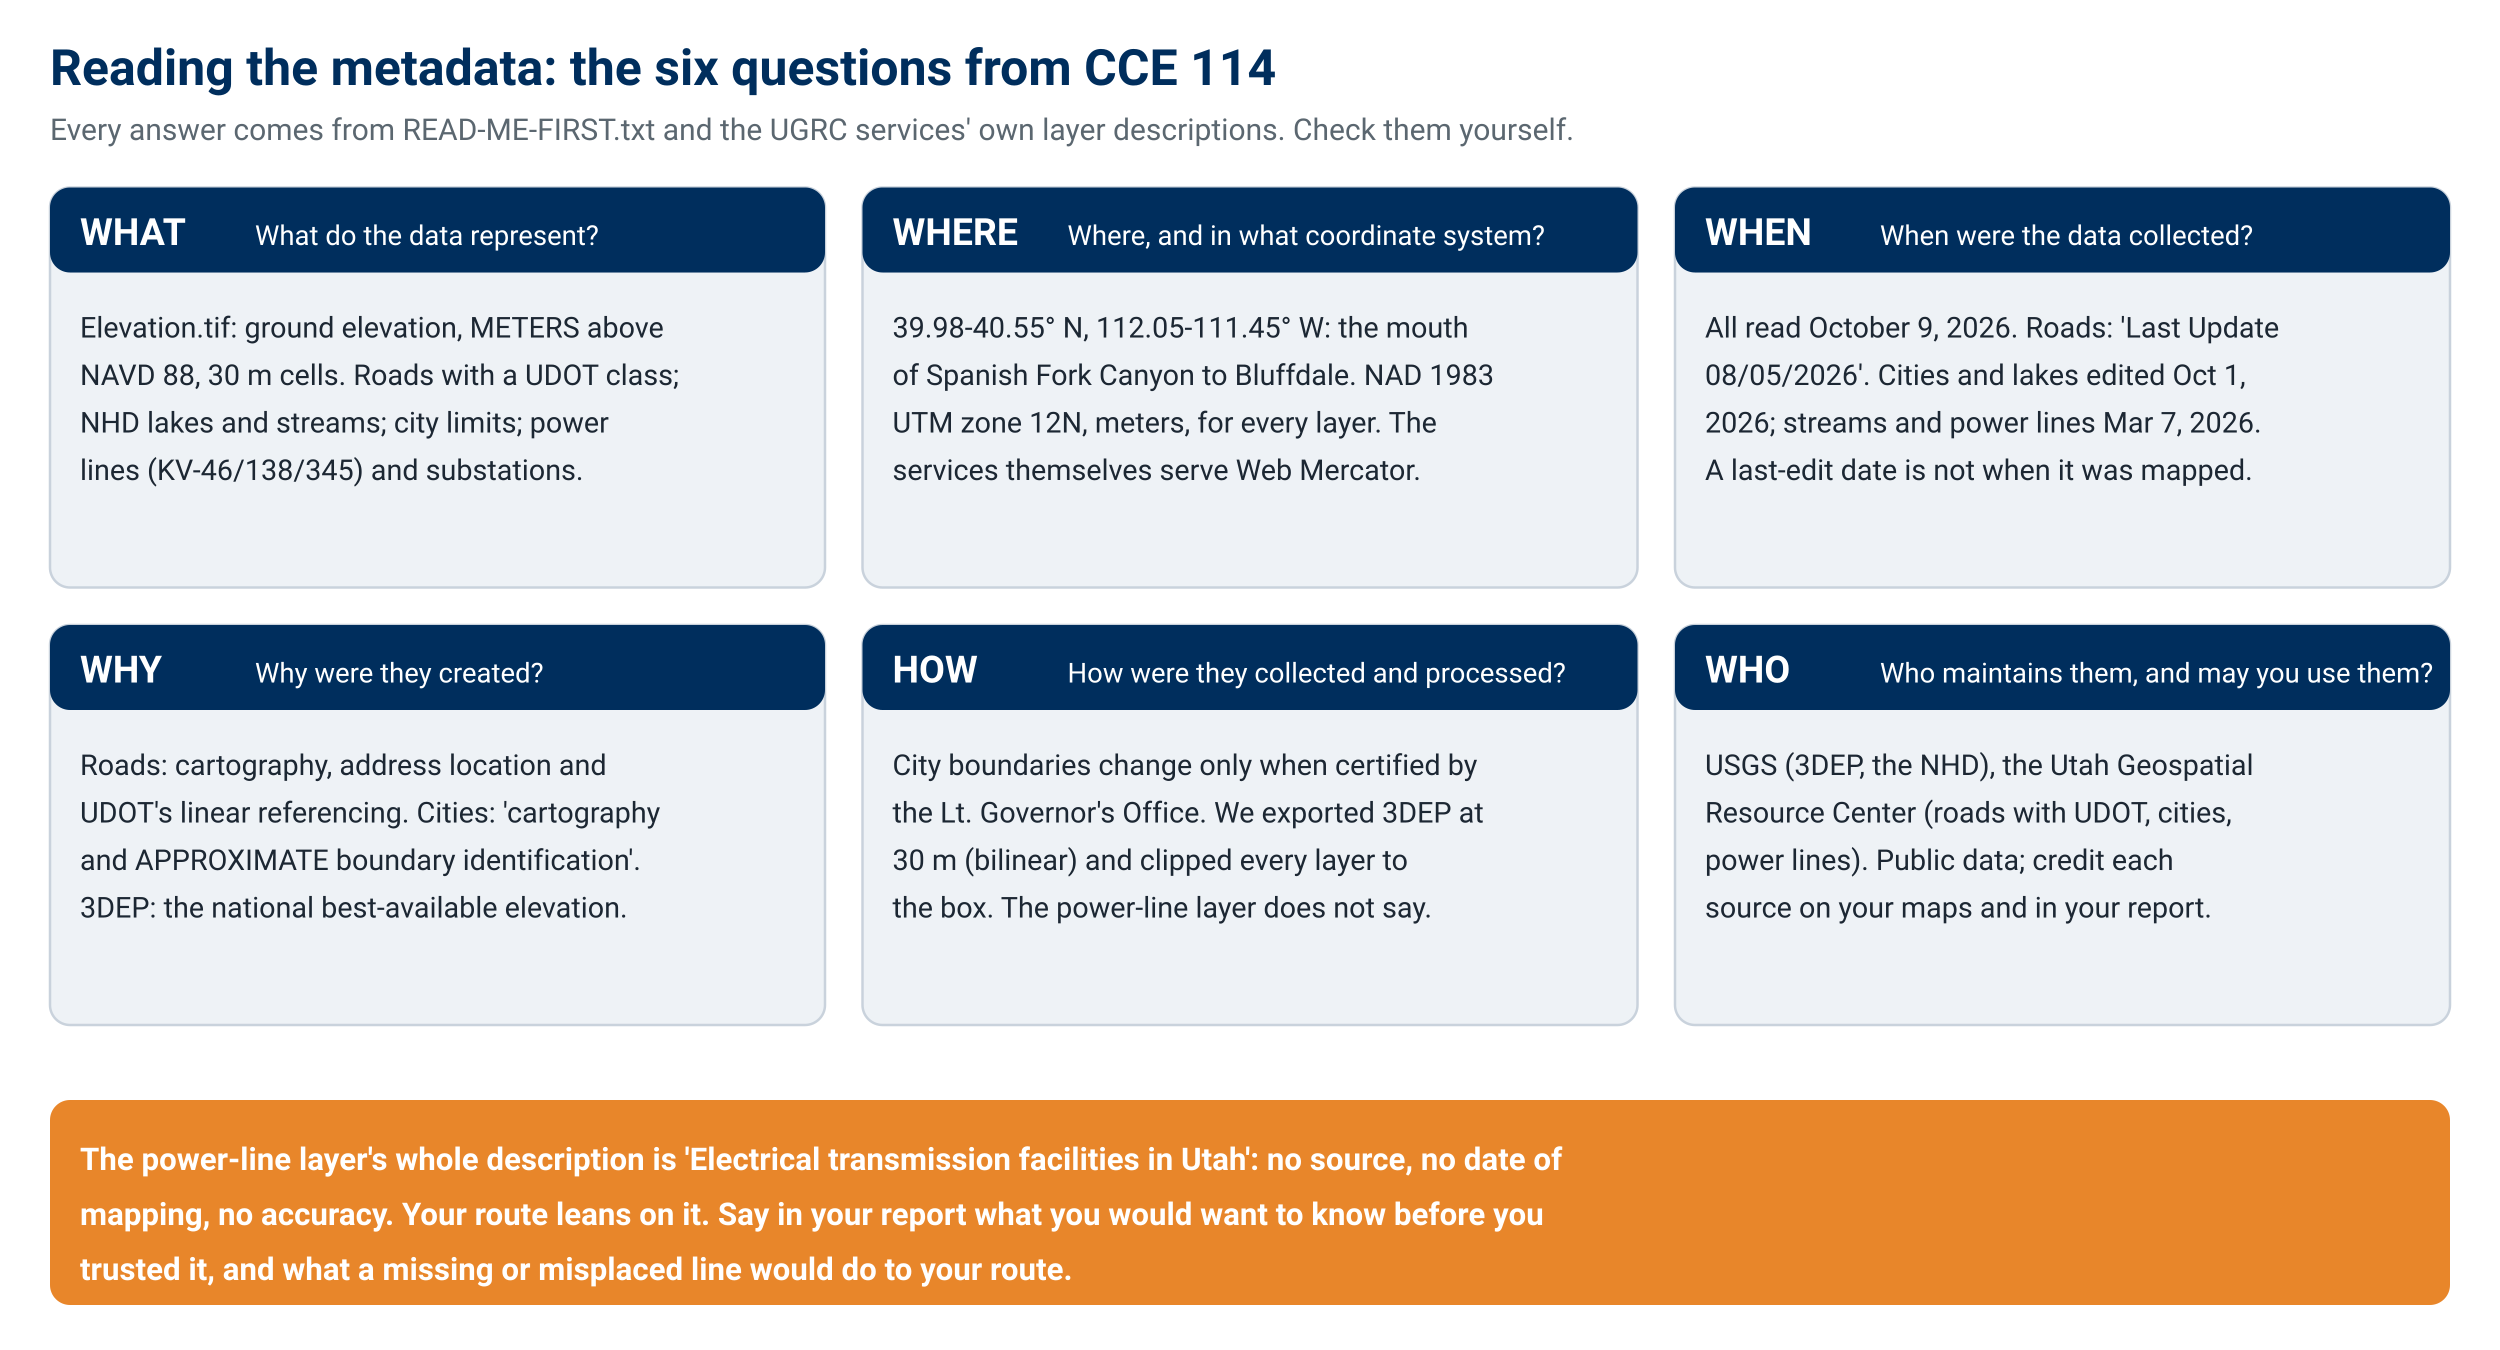
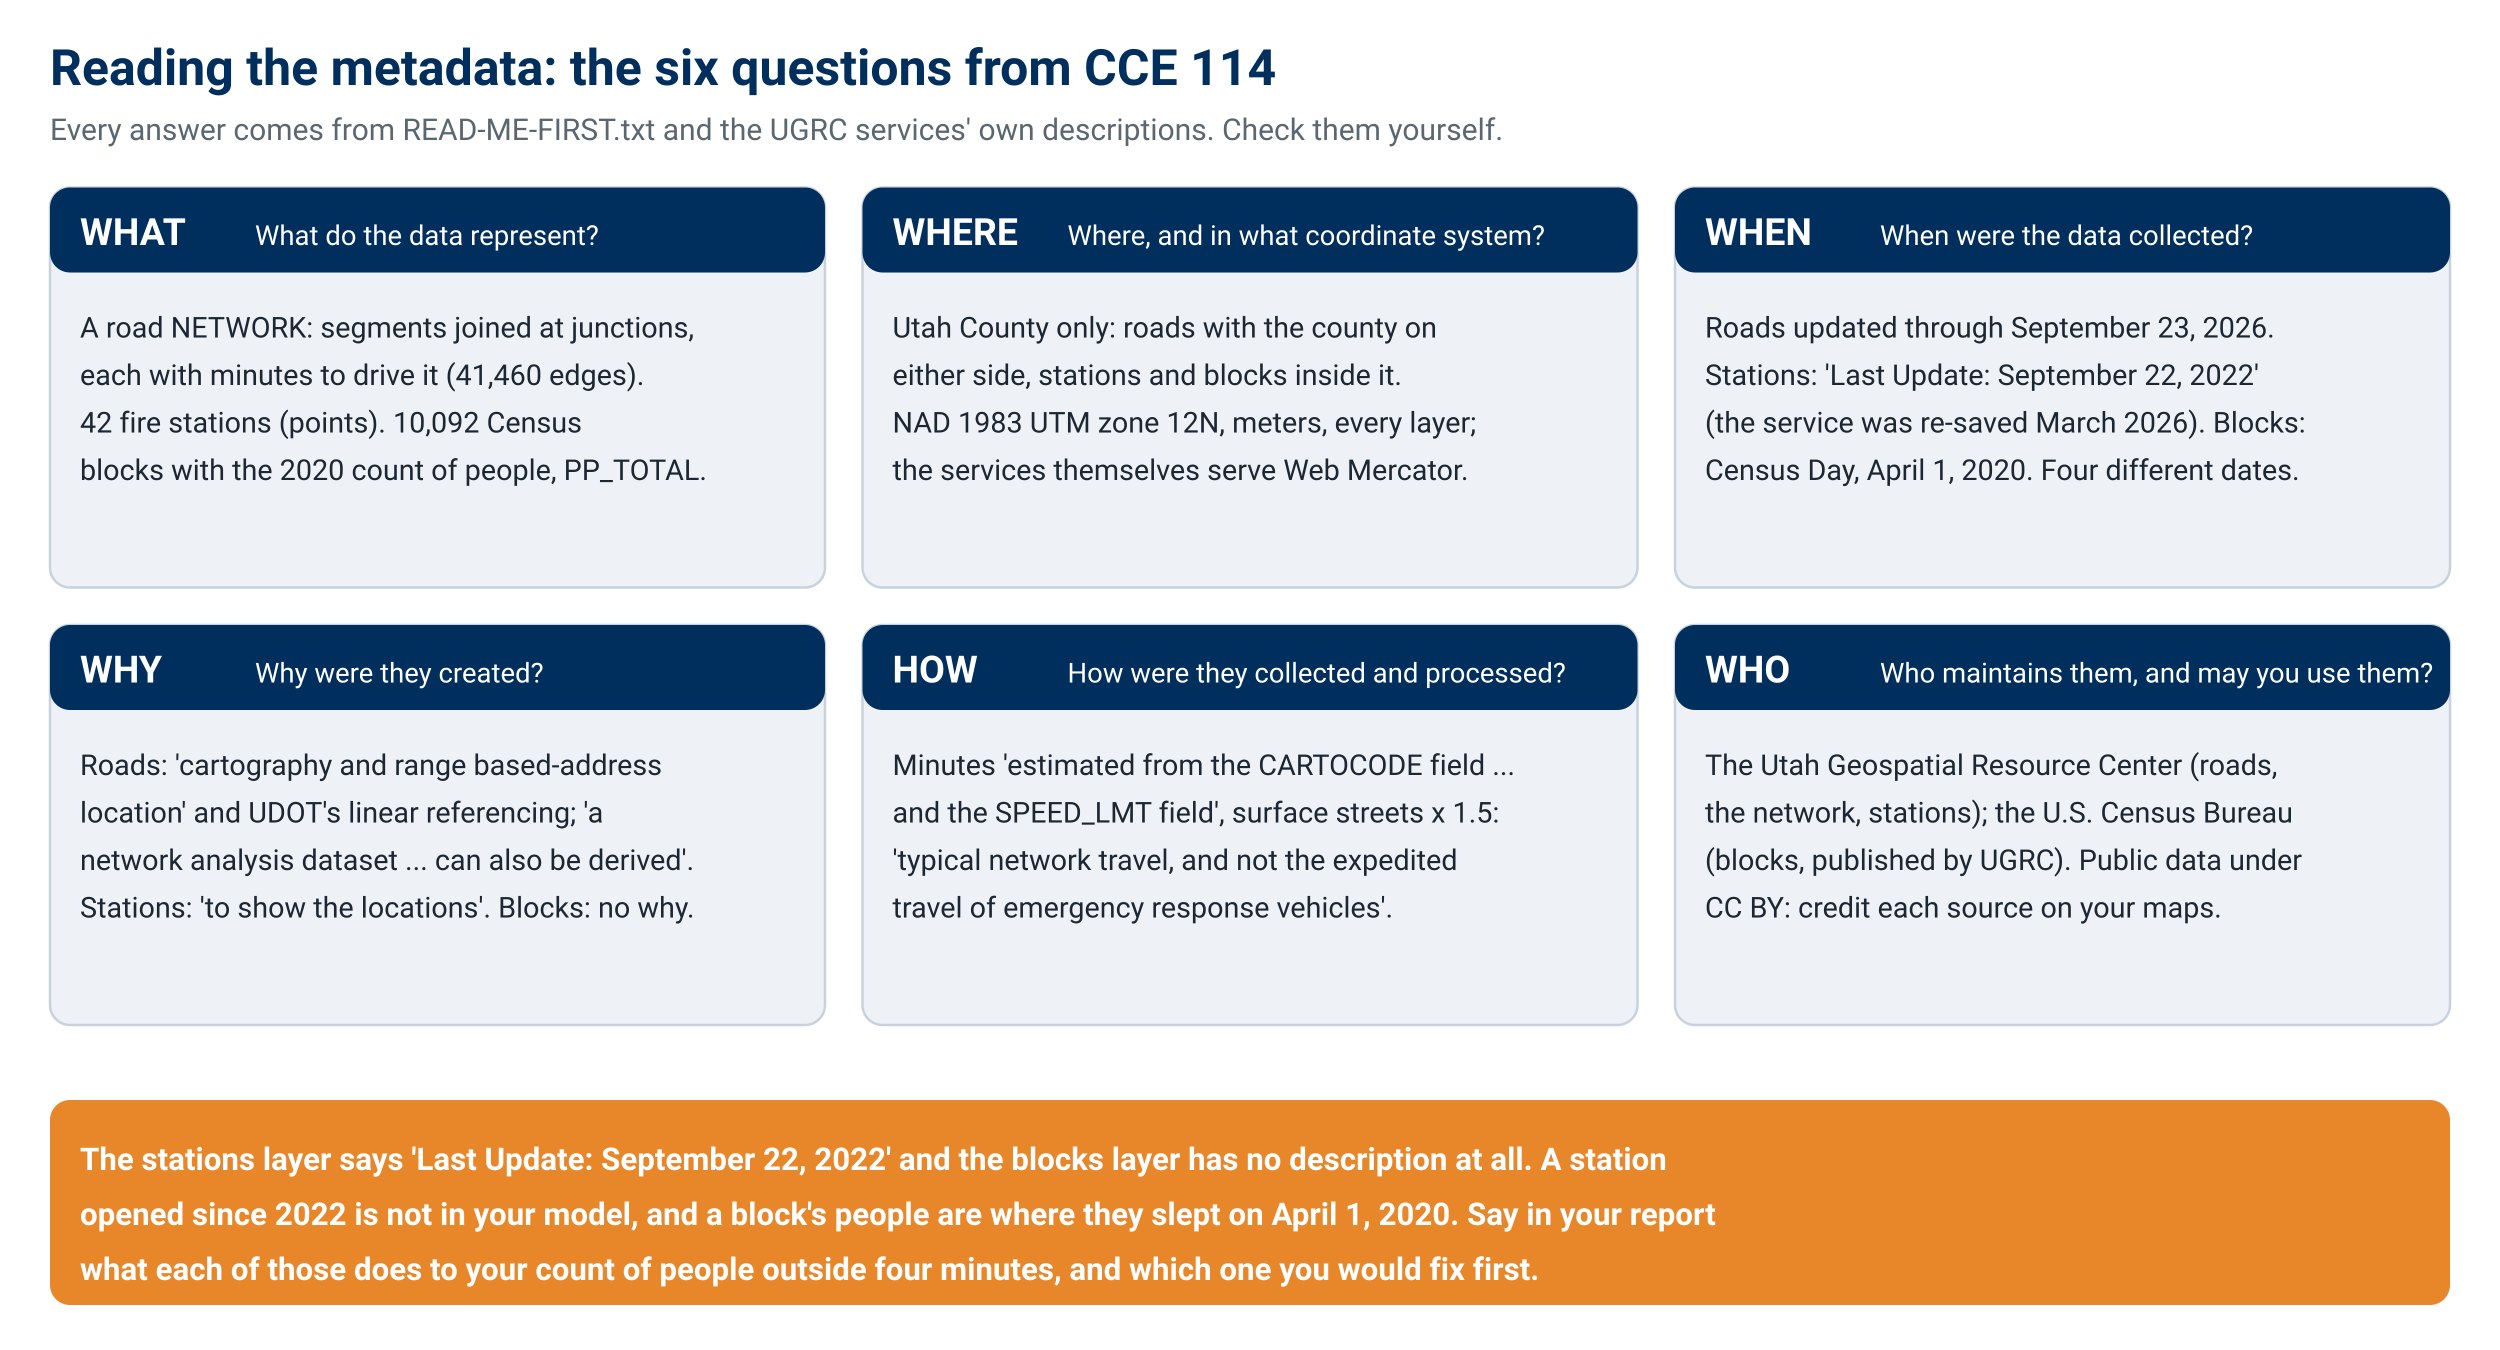
<svg xmlns="http://www.w3.org/2000/svg" viewBox="0 0 1000 540" width="1000" height="540" role="img" aria-label="The six metadata questions applied to the Lab 11 data">
  <rect width="1000" height="540" fill="white" />
  <text x="20" y="34" font-size="20" font-weight="bold" fill="#002e5d" text-anchor="start" font-family="Segoe UI, Roboto, Helvetica, Arial, sans-serif">Reading the metadata: the six questions from CCE 114</text>
-   <text x="20" y="56" font-size="12" font-weight="normal" fill="#5b6770" text-anchor="start" font-family="Segoe UI, Roboto, Helvetica, Arial, sans-serif">Every answer comes from READ-ME-FIRST.txt and the UGRC services' own layer descriptions. Check them yourself.</text>
+   <text x="20" y="56" font-size="12" font-weight="normal" fill="#5b6770" text-anchor="start" font-family="Segoe UI, Roboto, Helvetica, Arial, sans-serif">Every answer comes from READ-ME-FIRST.txt and the UGRC services' own descriptions. Check them yourself.</text>
  <rect x="20" y="75" width="310" height="160" rx="8" fill="#eef2f6" stroke="#c9d2dc" />
  <rect x="20" y="75" width="310" height="34" rx="8" fill="#002e5d" />
  <text x="32" y="98" font-size="15" font-weight="bold" fill="white" text-anchor="start" font-family="Segoe UI, Roboto, Helvetica, Arial, sans-serif">WHAT</text>
  <text x="102" y="98" font-size="11" font-weight="normal" fill="white" text-anchor="start" font-family="Segoe UI, Roboto, Helvetica, Arial, sans-serif">What do the data represent?</text>
-   <text x="32" y="135" font-size="11.5" font-weight="normal" fill="#1c2733" text-anchor="start" font-family="Segoe UI, Roboto, Helvetica, Arial, sans-serif">Elevation.tif: ground elevation, METERS above</text>
-   <text x="32" y="154" font-size="11.5" font-weight="normal" fill="#1c2733" text-anchor="start" font-family="Segoe UI, Roboto, Helvetica, Arial, sans-serif">NAVD 88, 30 m cells. Roads with a UDOT class;</text>
-   <text x="32" y="173" font-size="11.5" font-weight="normal" fill="#1c2733" text-anchor="start" font-family="Segoe UI, Roboto, Helvetica, Arial, sans-serif">NHD lakes and streams; city limits; power</text>
-   <text x="32" y="192" font-size="11.5" font-weight="normal" fill="#1c2733" text-anchor="start" font-family="Segoe UI, Roboto, Helvetica, Arial, sans-serif">lines (KV-46/138/345) and substations.</text>
+   <text x="32" y="135" font-size="11.5" font-weight="normal" fill="#1c2733" text-anchor="start" font-family="Segoe UI, Roboto, Helvetica, Arial, sans-serif">A road NETWORK: segments joined at junctions,</text>
+   <text x="32" y="154" font-size="11.5" font-weight="normal" fill="#1c2733" text-anchor="start" font-family="Segoe UI, Roboto, Helvetica, Arial, sans-serif">each with minutes to drive it (41,460 edges).</text>
+   <text x="32" y="173" font-size="11.5" font-weight="normal" fill="#1c2733" text-anchor="start" font-family="Segoe UI, Roboto, Helvetica, Arial, sans-serif">42 fire stations (points). 10,092 Census</text>
+   <text x="32" y="192" font-size="11.5" font-weight="normal" fill="#1c2733" text-anchor="start" font-family="Segoe UI, Roboto, Helvetica, Arial, sans-serif">blocks with the 2020 count of people, PP_TOTAL.</text>
  <rect x="345" y="75" width="310" height="160" rx="8" fill="#eef2f6" stroke="#c9d2dc" />
  <rect x="345" y="75" width="310" height="34" rx="8" fill="#002e5d" />
  <text x="357" y="98" font-size="15" font-weight="bold" fill="white" text-anchor="start" font-family="Segoe UI, Roboto, Helvetica, Arial, sans-serif">WHERE</text>
  <text x="427" y="98" font-size="11" font-weight="normal" fill="white" text-anchor="start" font-family="Segoe UI, Roboto, Helvetica, Arial, sans-serif">Where, and in what coordinate system?</text>
-   <text x="357" y="135" font-size="11.5" font-weight="normal" fill="#1c2733" text-anchor="start" font-family="Segoe UI, Roboto, Helvetica, Arial, sans-serif">39.98-40.55° N, 112.05-111.45° W: the mouth</text>
-   <text x="357" y="154" font-size="11.5" font-weight="normal" fill="#1c2733" text-anchor="start" font-family="Segoe UI, Roboto, Helvetica, Arial, sans-serif">of Spanish Fork Canyon to Bluffdale. NAD 1983</text>
-   <text x="357" y="173" font-size="11.5" font-weight="normal" fill="#1c2733" text-anchor="start" font-family="Segoe UI, Roboto, Helvetica, Arial, sans-serif">UTM zone 12N, meters, for every layer. The</text>
-   <text x="357" y="192" font-size="11.5" font-weight="normal" fill="#1c2733" text-anchor="start" font-family="Segoe UI, Roboto, Helvetica, Arial, sans-serif">services themselves serve Web Mercator.</text>
+   <text x="357" y="135" font-size="11.5" font-weight="normal" fill="#1c2733" text-anchor="start" font-family="Segoe UI, Roboto, Helvetica, Arial, sans-serif">Utah County only: roads with the county on</text>
+   <text x="357" y="154" font-size="11.5" font-weight="normal" fill="#1c2733" text-anchor="start" font-family="Segoe UI, Roboto, Helvetica, Arial, sans-serif">either side, stations and blocks inside it.</text>
+   <text x="357" y="173" font-size="11.5" font-weight="normal" fill="#1c2733" text-anchor="start" font-family="Segoe UI, Roboto, Helvetica, Arial, sans-serif">NAD 1983 UTM zone 12N, meters, every layer;</text>
+   <text x="357" y="192" font-size="11.5" font-weight="normal" fill="#1c2733" text-anchor="start" font-family="Segoe UI, Roboto, Helvetica, Arial, sans-serif">the services themselves serve Web Mercator.</text>
  <rect x="670" y="75" width="310" height="160" rx="8" fill="#eef2f6" stroke="#c9d2dc" />
  <rect x="670" y="75" width="310" height="34" rx="8" fill="#002e5d" />
  <text x="682" y="98" font-size="15" font-weight="bold" fill="white" text-anchor="start" font-family="Segoe UI, Roboto, Helvetica, Arial, sans-serif">WHEN</text>
  <text x="752" y="98" font-size="11" font-weight="normal" fill="white" text-anchor="start" font-family="Segoe UI, Roboto, Helvetica, Arial, sans-serif">When were the data collected?</text>
-   <text x="682" y="135" font-size="11.5" font-weight="normal" fill="#1c2733" text-anchor="start" font-family="Segoe UI, Roboto, Helvetica, Arial, sans-serif">All read October 9, 2026. Roads: 'Last Update</text>
-   <text x="682" y="154" font-size="11.5" font-weight="normal" fill="#1c2733" text-anchor="start" font-family="Segoe UI, Roboto, Helvetica, Arial, sans-serif">08/05/2026'. Cities and lakes edited Oct 1,</text>
-   <text x="682" y="173" font-size="11.5" font-weight="normal" fill="#1c2733" text-anchor="start" font-family="Segoe UI, Roboto, Helvetica, Arial, sans-serif">2026; streams and power lines Mar 7, 2026.</text>
-   <text x="682" y="192" font-size="11.5" font-weight="normal" fill="#1c2733" text-anchor="start" font-family="Segoe UI, Roboto, Helvetica, Arial, sans-serif">A last-edit date is not when it was mapped.</text>
+   <text x="682" y="135" font-size="11.5" font-weight="normal" fill="#1c2733" text-anchor="start" font-family="Segoe UI, Roboto, Helvetica, Arial, sans-serif">Roads updated through September 23, 2026.</text>
+   <text x="682" y="154" font-size="11.5" font-weight="normal" fill="#1c2733" text-anchor="start" font-family="Segoe UI, Roboto, Helvetica, Arial, sans-serif">Stations: 'Last Update: September 22, 2022'</text>
+   <text x="682" y="173" font-size="11.5" font-weight="normal" fill="#1c2733" text-anchor="start" font-family="Segoe UI, Roboto, Helvetica, Arial, sans-serif">(the service was re-saved March 2026). Blocks:</text>
+   <text x="682" y="192" font-size="11.5" font-weight="normal" fill="#1c2733" text-anchor="start" font-family="Segoe UI, Roboto, Helvetica, Arial, sans-serif">Census Day, April 1, 2020. Four different dates.</text>
  <rect x="20" y="250" width="310" height="160" rx="8" fill="#eef2f6" stroke="#c9d2dc" />
  <rect x="20" y="250" width="310" height="34" rx="8" fill="#002e5d" />
  <text x="32" y="273" font-size="15" font-weight="bold" fill="white" text-anchor="start" font-family="Segoe UI, Roboto, Helvetica, Arial, sans-serif">WHY</text>
  <text x="102" y="273" font-size="11" font-weight="normal" fill="white" text-anchor="start" font-family="Segoe UI, Roboto, Helvetica, Arial, sans-serif">Why were they created?</text>
-   <text x="32" y="310" font-size="11.5" font-weight="normal" fill="#1c2733" text-anchor="start" font-family="Segoe UI, Roboto, Helvetica, Arial, sans-serif">Roads: cartography, address location and</text>
-   <text x="32" y="329" font-size="11.5" font-weight="normal" fill="#1c2733" text-anchor="start" font-family="Segoe UI, Roboto, Helvetica, Arial, sans-serif">UDOT's linear referencing. Cities: 'cartography</text>
-   <text x="32" y="348" font-size="11.5" font-weight="normal" fill="#1c2733" text-anchor="start" font-family="Segoe UI, Roboto, Helvetica, Arial, sans-serif">and APPROXIMATE boundary identification'.</text>
-   <text x="32" y="367" font-size="11.5" font-weight="normal" fill="#1c2733" text-anchor="start" font-family="Segoe UI, Roboto, Helvetica, Arial, sans-serif">3DEP: the national best-available elevation.</text>
+   <text x="32" y="310" font-size="11.5" font-weight="normal" fill="#1c2733" text-anchor="start" font-family="Segoe UI, Roboto, Helvetica, Arial, sans-serif">Roads: 'cartography and range based-address</text>
+   <text x="32" y="329" font-size="11.5" font-weight="normal" fill="#1c2733" text-anchor="start" font-family="Segoe UI, Roboto, Helvetica, Arial, sans-serif">location' and UDOT's linear referencing; 'a</text>
+   <text x="32" y="348" font-size="11.5" font-weight="normal" fill="#1c2733" text-anchor="start" font-family="Segoe UI, Roboto, Helvetica, Arial, sans-serif">network analysis dataset ... can also be derived'.</text>
+   <text x="32" y="367" font-size="11.5" font-weight="normal" fill="#1c2733" text-anchor="start" font-family="Segoe UI, Roboto, Helvetica, Arial, sans-serif">Stations: 'to show the locations'. Blocks: no why.</text>
  <rect x="345" y="250" width="310" height="160" rx="8" fill="#eef2f6" stroke="#c9d2dc" />
  <rect x="345" y="250" width="310" height="34" rx="8" fill="#002e5d" />
  <text x="357" y="273" font-size="15" font-weight="bold" fill="white" text-anchor="start" font-family="Segoe UI, Roboto, Helvetica, Arial, sans-serif">HOW</text>
  <text x="427" y="273" font-size="11" font-weight="normal" fill="white" text-anchor="start" font-family="Segoe UI, Roboto, Helvetica, Arial, sans-serif">How were they collected and processed?</text>
-   <text x="357" y="310" font-size="11.5" font-weight="normal" fill="#1c2733" text-anchor="start" font-family="Segoe UI, Roboto, Helvetica, Arial, sans-serif">City boundaries change only when certified by</text>
-   <text x="357" y="329" font-size="11.5" font-weight="normal" fill="#1c2733" text-anchor="start" font-family="Segoe UI, Roboto, Helvetica, Arial, sans-serif">the Lt. Governor's Office. We exported 3DEP at</text>
-   <text x="357" y="348" font-size="11.5" font-weight="normal" fill="#1c2733" text-anchor="start" font-family="Segoe UI, Roboto, Helvetica, Arial, sans-serif">30 m (bilinear) and clipped every layer to</text>
-   <text x="357" y="367" font-size="11.5" font-weight="normal" fill="#1c2733" text-anchor="start" font-family="Segoe UI, Roboto, Helvetica, Arial, sans-serif">the box. The power-line layer does not say.</text>
+   <text x="357" y="310" font-size="11.5" font-weight="normal" fill="#1c2733" text-anchor="start" font-family="Segoe UI, Roboto, Helvetica, Arial, sans-serif">Minutes 'estimated from the CARTOCODE field ...</text>
+   <text x="357" y="329" font-size="11.5" font-weight="normal" fill="#1c2733" text-anchor="start" font-family="Segoe UI, Roboto, Helvetica, Arial, sans-serif">and the SPEED_LMT field', surface streets x 1.5:</text>
+   <text x="357" y="348" font-size="11.5" font-weight="normal" fill="#1c2733" text-anchor="start" font-family="Segoe UI, Roboto, Helvetica, Arial, sans-serif">'typical network travel, and not the expedited</text>
+   <text x="357" y="367" font-size="11.5" font-weight="normal" fill="#1c2733" text-anchor="start" font-family="Segoe UI, Roboto, Helvetica, Arial, sans-serif">travel of emergency response vehicles'.</text>
  <rect x="670" y="250" width="310" height="160" rx="8" fill="#eef2f6" stroke="#c9d2dc" />
  <rect x="670" y="250" width="310" height="34" rx="8" fill="#002e5d" />
  <text x="682" y="273" font-size="15" font-weight="bold" fill="white" text-anchor="start" font-family="Segoe UI, Roboto, Helvetica, Arial, sans-serif">WHO</text>
  <text x="752" y="273" font-size="11" font-weight="normal" fill="white" text-anchor="start" font-family="Segoe UI, Roboto, Helvetica, Arial, sans-serif">Who maintains them, and may you use them?</text>
-   <text x="682" y="310" font-size="11.5" font-weight="normal" fill="#1c2733" text-anchor="start" font-family="Segoe UI, Roboto, Helvetica, Arial, sans-serif">USGS (3DEP, the NHD), the Utah Geospatial</text>
-   <text x="682" y="329" font-size="11.5" font-weight="normal" fill="#1c2733" text-anchor="start" font-family="Segoe UI, Roboto, Helvetica, Arial, sans-serif">Resource Center (roads with UDOT, cities,</text>
-   <text x="682" y="348" font-size="11.5" font-weight="normal" fill="#1c2733" text-anchor="start" font-family="Segoe UI, Roboto, Helvetica, Arial, sans-serif">power lines). Public data; credit each</text>
-   <text x="682" y="367" font-size="11.5" font-weight="normal" fill="#1c2733" text-anchor="start" font-family="Segoe UI, Roboto, Helvetica, Arial, sans-serif">source on your maps and in your report.</text>
+   <text x="682" y="310" font-size="11.5" font-weight="normal" fill="#1c2733" text-anchor="start" font-family="Segoe UI, Roboto, Helvetica, Arial, sans-serif">The Utah Geospatial Resource Center (roads,</text>
+   <text x="682" y="329" font-size="11.5" font-weight="normal" fill="#1c2733" text-anchor="start" font-family="Segoe UI, Roboto, Helvetica, Arial, sans-serif">the network, stations); the U.S. Census Bureau</text>
+   <text x="682" y="348" font-size="11.5" font-weight="normal" fill="#1c2733" text-anchor="start" font-family="Segoe UI, Roboto, Helvetica, Arial, sans-serif">(blocks, published by UGRC). Public data under</text>
+   <text x="682" y="367" font-size="11.5" font-weight="normal" fill="#1c2733" text-anchor="start" font-family="Segoe UI, Roboto, Helvetica, Arial, sans-serif">CC BY: credit each source on your maps.</text>
  <rect x="20" y="440" width="960" height="82" rx="8" fill="#e8862a" />
-   <text x="32" y="468" font-size="12.5" font-weight="bold" fill="white" text-anchor="start" font-family="Segoe UI, Roboto, Helvetica, Arial, sans-serif">The power-line layer's whole description is 'Electrical transmission facilities in Utah': no source, no date of</text>
-   <text x="32" y="490" font-size="12.5" font-weight="bold" fill="white" text-anchor="start" font-family="Segoe UI, Roboto, Helvetica, Arial, sans-serif">mapping, no accuracy. Your route leans on it. Say in your report what you would want to know before you</text>
-   <text x="32" y="512" font-size="12.5" font-weight="bold" fill="white" text-anchor="start" font-family="Segoe UI, Roboto, Helvetica, Arial, sans-serif">trusted it, and what a missing or misplaced line would do to your route.</text>
+   <text x="32" y="468" font-size="12.5" font-weight="bold" fill="white" text-anchor="start" font-family="Segoe UI, Roboto, Helvetica, Arial, sans-serif">The stations layer says 'Last Update: September 22, 2022' and the blocks layer has no description at all. A station</text>
+   <text x="32" y="490" font-size="12.5" font-weight="bold" fill="white" text-anchor="start" font-family="Segoe UI, Roboto, Helvetica, Arial, sans-serif">opened since 2022 is not in your model, and a block's people are where they slept on April 1, 2020. Say in your report</text>
+   <text x="32" y="512" font-size="12.5" font-weight="bold" fill="white" text-anchor="start" font-family="Segoe UI, Roboto, Helvetica, Arial, sans-serif">what each of those does to your count of people outside four minutes, and which one you would fix first.</text>
</svg>
